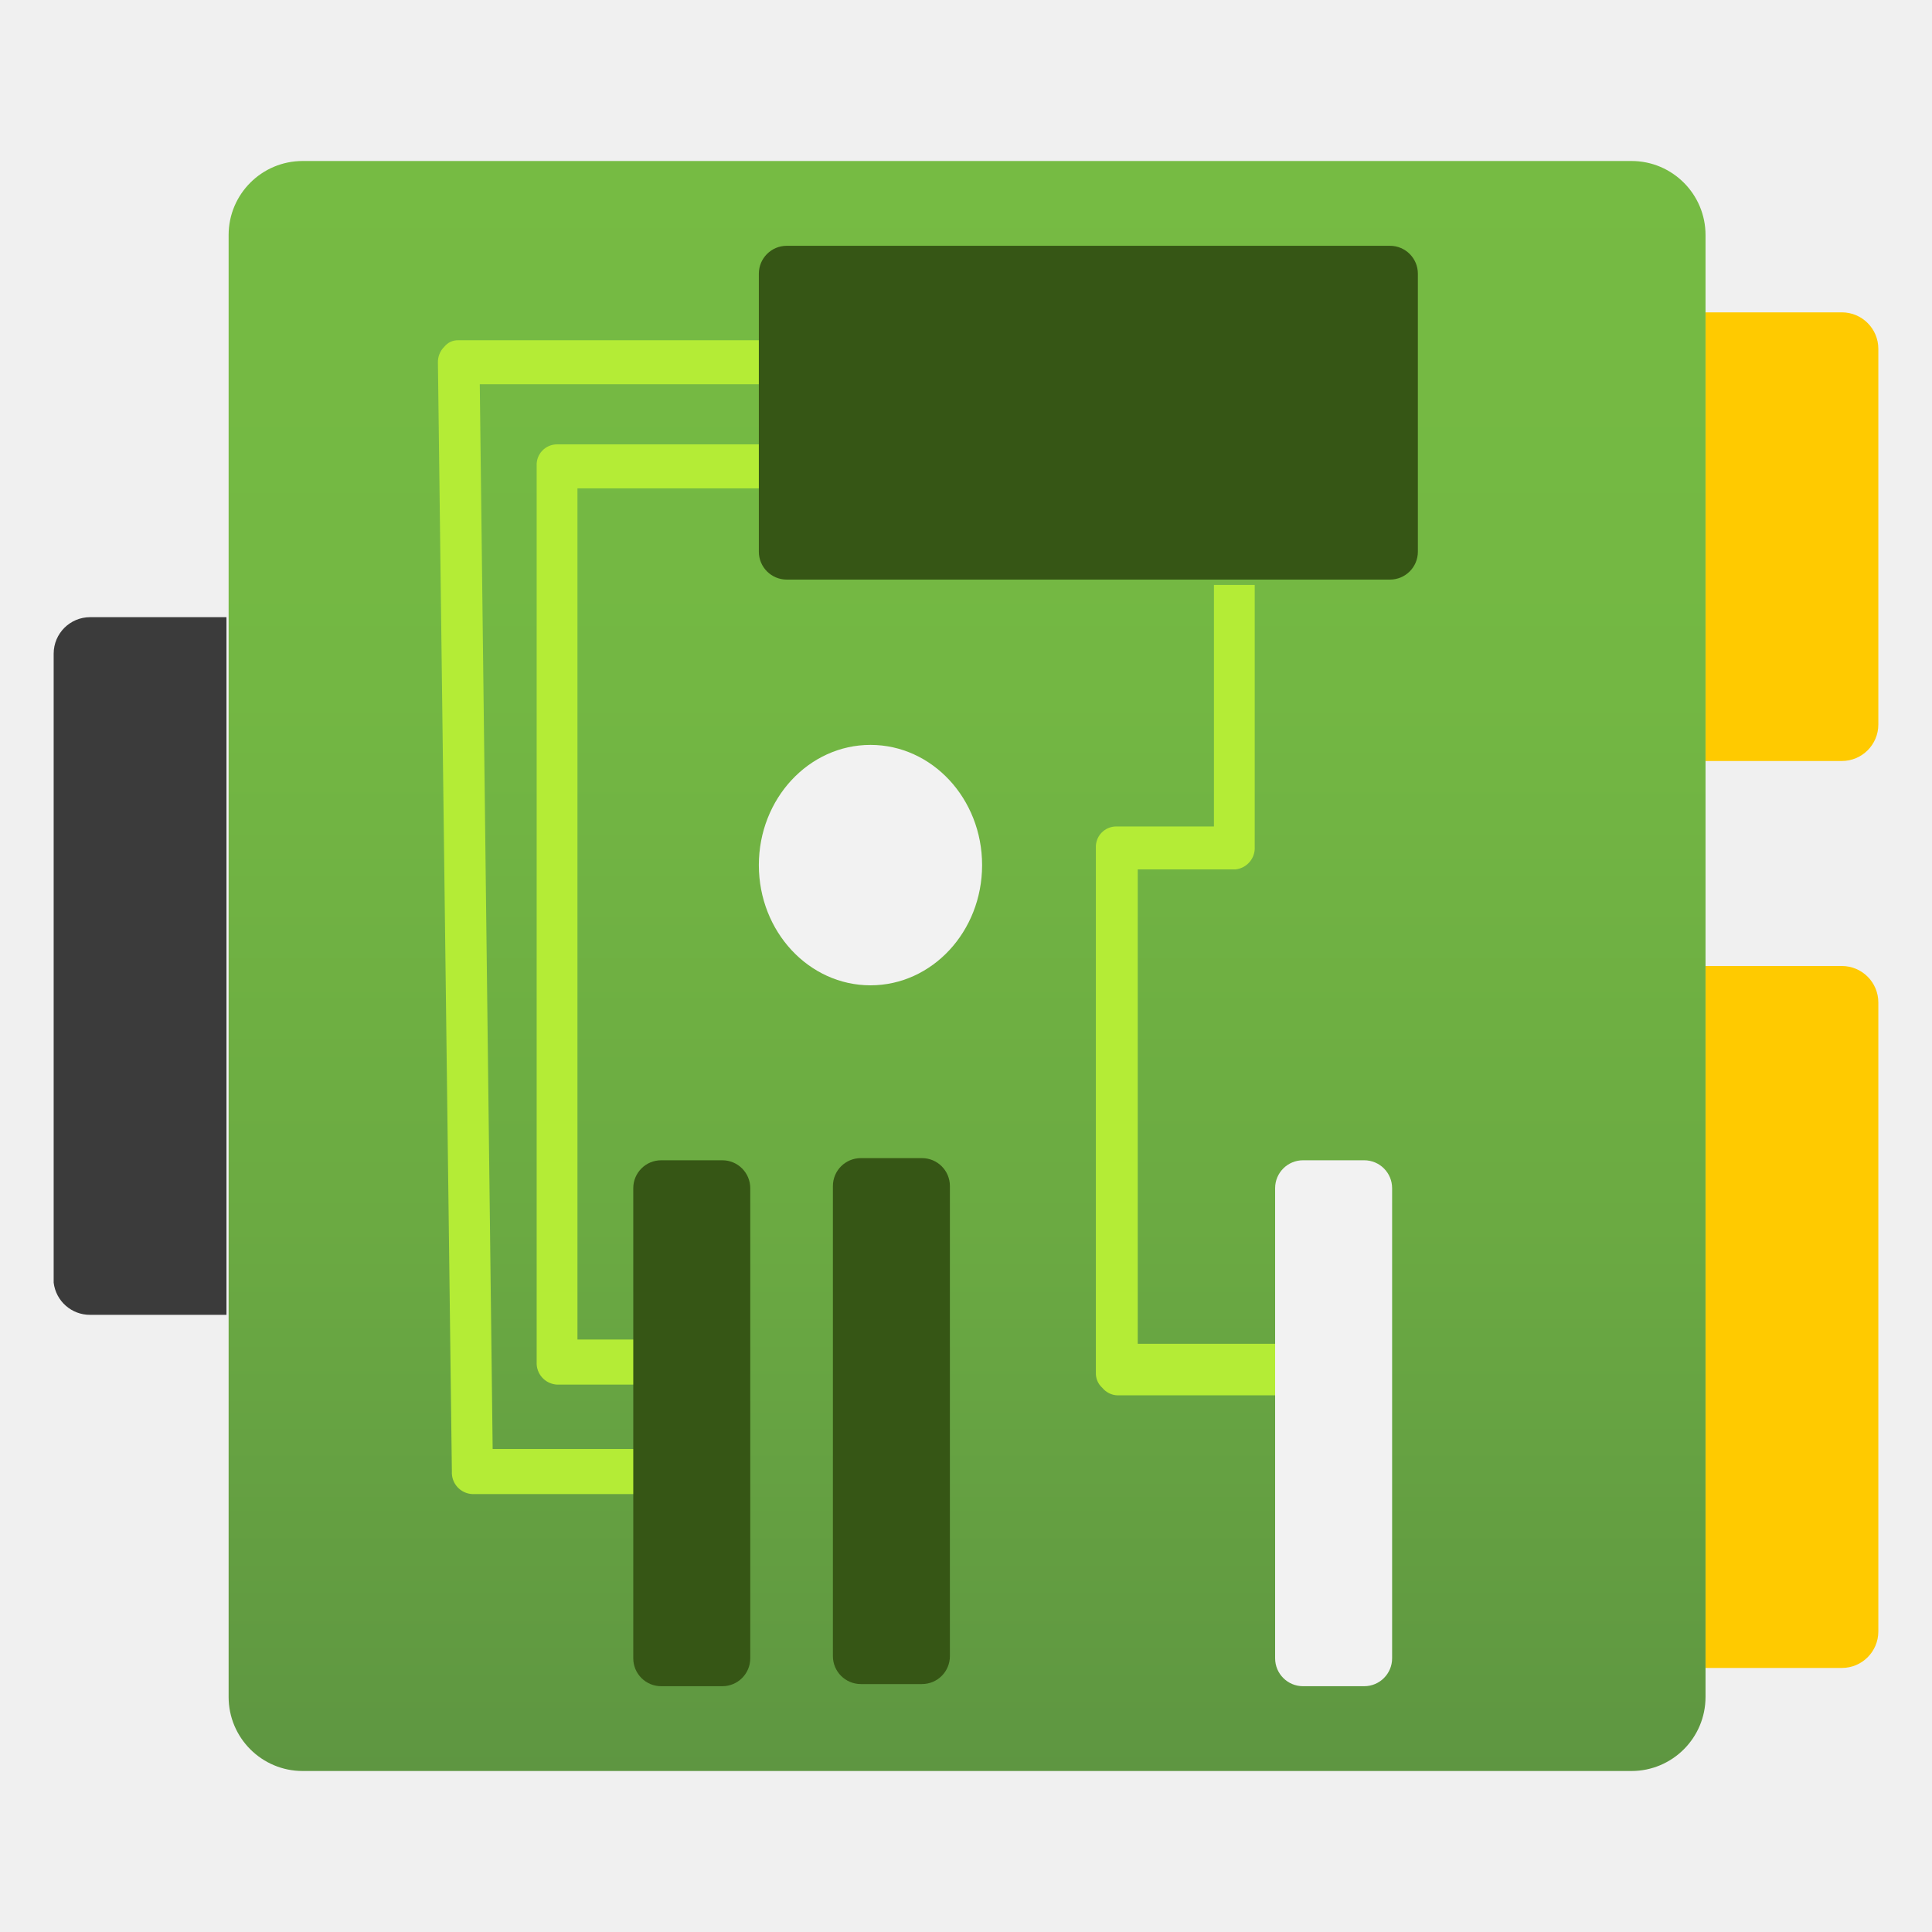
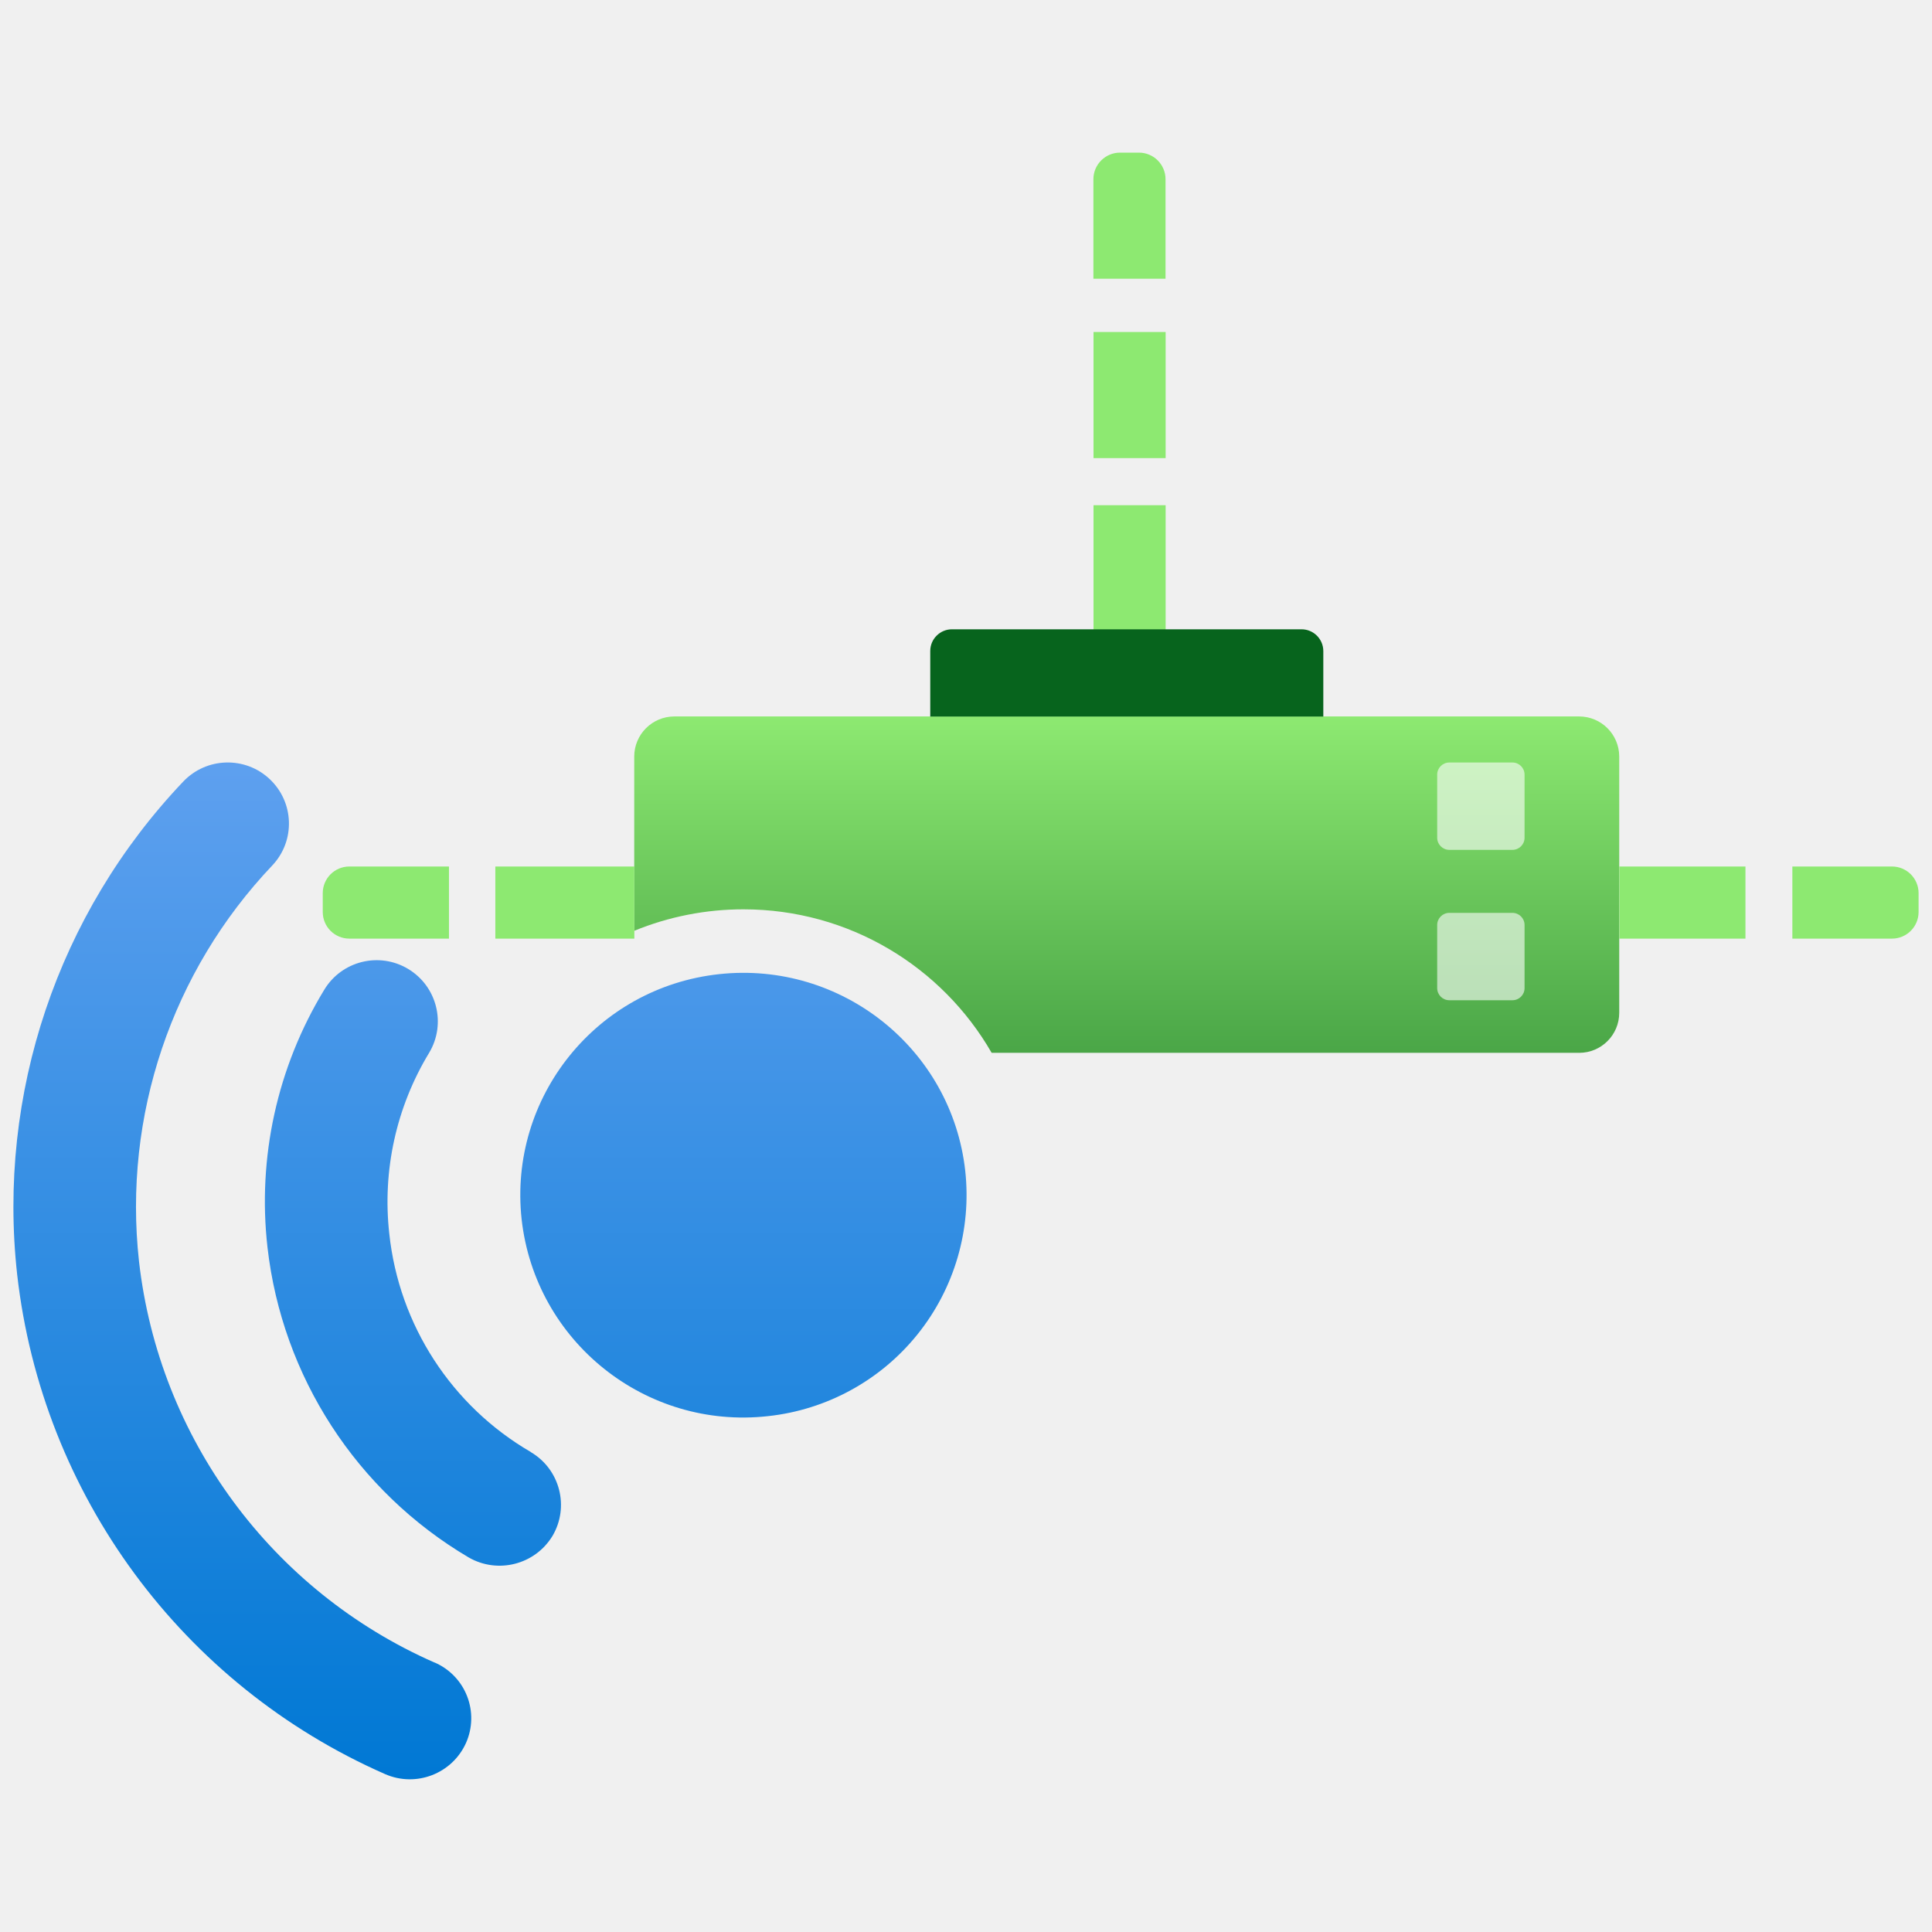
<svg xmlns="http://www.w3.org/2000/svg" viewBox="0 0 18 18" class="msportalfx-svg-placeholder" role="presentation" focusable="false">
  <g>
    <defs>
-       <linearGradient id="866cfa52-7480-4a8a-a637-179771a917c1" x1="9.01" x2="9.01" y1="16.5" y2="1.5" gradientUnits="userSpaceOnUse">
-         <stop offset="0" stop-color="#5e9641" />
-         <stop offset=".34" stop-color="#6baa42" />
-         <stop offset=".67" stop-color="#73b743" />
-         <stop offset="1" stop-color="#76bb43" />
+       <linearGradient id="d9b26e9c-cea8-4443-a8c9-0114b748516d" x1="10.498" y1="6.675" x2="10.498" y2="9.809" gradientUnits="userSpaceOnUse">
+         <stop offset=".002" stop-color="#8de971" />
+         <stop offset="1" stop-color="#4aa647" />
+       </linearGradient>
+       <linearGradient id="8acc8e41-d60f-4196-a223-9e85b5aed0e7" x1="-559.435" y1="850.156" x2="-559.435" y2="859.63" gradientTransform="matrix(1 0 0 -1 564 866.734)" gradientUnits="userSpaceOnUse">
+         <stop offset="0" stop-color="#0078d4" />
+         <stop offset="1" stop-color="#5ea0ef" />
      </linearGradient>
    </defs>
-     <path fill="#ffca00" d="M15.89 2.91h1.27a.34.34 0 0 1 .34.34v3.5a.34.34 0 0 1-.34.34h-1.27V2.91zm0 6.09h1.27a.34.34 0 0 1 .34.34v5.86a.34.34 0 0 1-.34.34h-1.27V9z" />
-     <rect width="13.76" height="15" x="2.13" y="1.5" fill="url(#866cfa52-7480-4a8a-a637-179771a917c1)" rx=".69" />
-     <path fill="#b4ec36" d="M5.9 12.9h-.71a.2.2 0 0 1-.19-.21V4.34a.19.19 0 0 1 .19-.2h1.93a.19.19 0 0 1 .19.2.2.2 0 0 1-.19.21H5.38v7.93h.52a.2.2 0 0 1 .19.21.21.21 0 0 1-.19.21z" />
-     <path fill="#b4ec36" d="M6 13.92H4.4a.2.2 0 0 1-.19-.21L4.08 3.38a.2.2 0 0 1 .06-.15.16.16 0 0 1 .13-.06h2.85v.41H4.47l.12 9.92H6zm6-.92h-1.59a.19.19 0 0 1-.14-.07.18.18 0 0 1-.06-.14V7.9a.19.19 0 0 1 .19-.2h.91V5.45h.38v2.44a.2.2 0 0 1-.18.21h-.91v4.42H12z" />
-     <rect width="6.14" height="3.11" x="7.07" y="2.29" fill="#365615" rx=".26" />
-     <rect width="4.9" height="1.09" x="5.86" y="12.69" fill="#365615" rx=".26" transform="rotate(90 8.305 13.235)" />
-     <rect width="4.9" height="1.09" x="3.99" y="12.71" fill="#365615" rx=".26" transform="rotate(90 6.44 13.26)" />
-     <rect width="4.9" height="1.09" x="9.98" y="12.71" fill="#f2f2f2" rx=".26" transform="rotate(90 12.425 13.255)" />
-     <ellipse cx="8.11" cy="8.06" fill="#f2f2f2" rx="1.04" ry="1.12" />
-     <path fill="#3b3b3b" d="M2.11 12.25H.84a.34.34 0 0 1-.34-.3V6.09a.34.34 0 0 1 .34-.34h1.27v6.5z" />
+     <path d="M14.714 6.675H6.282a.374.374 0 0 0-.373.373v1.624a2.682 2.682 0 0 1 1.017-.2c.984 0 1.85.533 2.313 1.337h5.474a.373.373 0 0 0 .373-.373V7.048a.374.374 0 0 0-.373-.373Z" fill="url(#d9b26e9c-cea8-4443-a8c9-0114b748516d)" />
+     <g opacity=".6" class="msportalfx-svg-c01">
+       <rect x="13.39" y="7.104" width=".814" height=".814" rx=".113" ry=".113" />
+       <rect x="13.39" y="8.505" width=".814" height=".814" rx=".113" ry=".113" />
+     </g>
+     <path d="M10.435 1.422h.176c.137 0 .248.111.248.248v.927h-.672V1.67c0-.137.111-.248.248-.248Zm-.247 1.671h.672v1.175h-.672V3.093Zm0 1.614h.672v1.175h-.672V4.707Z" fill="#8de971" />
+     <path d="M8.872 5.863h3.254c.112 0 .203.091.203.203v.61H8.667v-.611c0-.112.092-.203.204-.202Z" fill="#07641d" />
+     <path d="M17.875 8.321v.176a.248.248 0 0 1-.248.248h-.928v-.672h.928c.137 0 .248.111.248.248Zm-1.613-.248v.672h-1.175v-.672h1.175Zm-10.352 0v.672H4.615v-.672H5.91Zm-1.727 0v.672h-.928a.248.248 0 0 1-.248-.248v-.176c0-.137.111-.248.248-.248h.928Z" fill="#8de971" />
+     <path d="M8.993 10.909C8.867 9.772 7.84 8.952 6.699 9.076s-1.964 1.147-1.839 2.285a2.078 2.078 0 0 0 2.294 1.833 2.072 2.072 0 0 0 1.839-2.285Zm-4.946 4.58a4.657 4.657 0 0 1-2.752-3.738 4.619 4.619 0 0 1 1.242-3.688c.216-.229.205-.588-.024-.804s-.591-.205-.807.024A5.746 5.746 0 0 0 .16 11.875a5.796 5.796 0 0 0 3.428 4.654.574.574 0 0 0 .754-.291.566.566 0 0 0-.293-.749h-.001Zm.9-1.96a2.681 2.681 0 0 1-1.32-2.034 2.676 2.676 0 0 1 .371-1.686.57.57 0 0 0-.978-.586 3.79 3.79 0 0 0-.528 2.397 3.862 3.862 0 0 0 1.874 2.89.577.577 0 0 0 .782-.201.57.57 0 0 0-.201-.779Z" fill="url(#8acc8e41-d60f-4196-a223-9e85b5aed0e7)" />
  </g>
  <style>.msportalfx-svg-c01{fill:#fff}.msportalfx-svg-c02{fill:#e5e5e5}.msportalfx-svg-c03{fill:#a0a1a2}.msportalfx-svg-c04{fill:#7a7a7a}.msportalfx-svg-c05{fill:#3e3e3e}.msportalfx-svg-c06{fill:#1e1e1e}.msportalfx-svg-c07{fill:#0f0f0f}.msportalfx-svg-c08{fill:#ba141a}.msportalfx-svg-c09{fill:#dd5900}.msportalfx-svg-c10{fill:#ff8c00}.msportalfx-svg-c11{fill:#fcd116}.msportalfx-svg-c12{fill:#fee087}.msportalfx-svg-c13{fill:#b8d432}.msportalfx-svg-c14,.msportalfx-svg-c32{fill:#57a300}.msportalfx-svg-c15{fill:#59b4d9}.msportalfx-svg-c16{fill:#3999c6}.msportalfx-svg-c17{fill:#804998}.msportalfx-svg-c18{fill:#ec008c}.msportalfx-svg-c19{fill:#0072c6}.msportalfx-svg-c20{fill:#68217a}.msportalfx-svg-c21{fill:#00188f}.msportalfx-svg-c22{fill:#e81123}.fxs-mode-light .msportalfx-svg-c22{fill:#a4262c}.msportalfx-svg-c23{fill:#cae3f3}.msportalfx-svg-c24{fill:#59aed3}.msportalfx-svg-c25{fill:#4c3b12}.msportalfx-svg-c26{fill:#be9555}.msportalfx-svg-c27{fill:#4f4d52}.msportalfx-svg-c28{fill:#ef6f59}.msportalfx-svg-c29{fill:#f7cb64}.msportalfx-svg-c30{fill:#fdd8db}.msportalfx-svg-c31{fill:#f6ffec}.msportalfx-svg-c33{fill:#8a2da5}.msportalfx-svg-c34{fill:#e00b1c}.msportalfx-svg-c35{fill:#015cda}.msportalfx-svg-c36{fill:#5db300}.msportalfx-svg-c97{fill:#ffb900}.msportalfx-svg-c98{fill:#00a4ef}.msportalfx-svg-c99{fill:#f25022}.msportalfx-inverted-theme .msportalfx-svg-c05,.fxs-theme-dark .msportalfx-svg-c05{fill:#777}.msportalfx-inverted-theme .msportalfx-svg-c07,.fxs-theme-dark .msportalfx-svg-c07{fill:#f2f2f2}.msportalfx-svg-palette-white{fill:#fff}.msportalfx-svg-palette-blue{fill:#015cda}.msportalfx-svg-palette-black{fill:#1e1e1e}.msportalfx-svg-palette-green{fill:#57a300}.msportalfx-svg-palette-gray{fill:#a0a1a2}.msportalfx-svg-palette-inherit{fill:inherit}.msportalfx-svg-badge{position:absolute;left:0;bottom:0;min-height:10px;min-width:10px}.fxc-menu-icon&gt;.msportalfx-svg-badge{left:-2px;bottom:-2px;min-height:8px;min-width:8px}.msportalfx-svg-disabled{filter:grayscale(100%)}.msportalfx-svg-loading-square{animation:ProgressFlagAnimation 1.45s infinite ease-in-out;transform-origin:50%}.msportalfx-svg-loading-square:nth-child(1){animation-delay:0s}.msportalfx-svg-loading-square:nth-child(2){animation-delay:.2s}.msportalfx-svg-loading-square:nth-child(3){animation-delay:.4s}@keyframes ProgressFlagAnimation{0%{transform:scale(1);opacity:.3}36.1%{transform:scale(1.06);opacity:1}50%{transform:scale(1.06);opacity:1}86.1%{transform:scale(1);opacity:.3}}.msportalfx-svg-flip-horizontal&gt;svg,svg.msportalfx-svg-flip-horizontal{transform:scaleX(-1)}.msportalfx-svg-fabric-rotate360{animation:ImageRotation 1.3s cubic-bezier(.53,.21,.29,.67) infinite}@keyframes ImageRotation{0%{transform:rotate(-45deg)}100%{transform:rotate(315deg)}}.fxs-svg-number .msportalfx-font-bold{font-size:10px;fill:#0065ad}.fxs-svg-number .fxs-svg-circle{stroke-width:0%;fill:#0078d4}.fxs-svg-number .fxs-svg-text{fill:#fff;font-size:10px}.fxs-svg-number.msportalfx-svg-disabled{filter:grayscale(0%)}.fxs-svg-number.msportalfx-svg-disabled .fxs-svg-circle{fill:#fff;stroke-width:1px;stroke:#949494}.fxs-svg-number.msportalfx-svg-disabled .fxs-svg-text{fill:#949494}.fxs-theme-dark .fxs-svg-number .fxs-svg-text{fill:#0f0f0f}.fxs-theme-dark .fxs-svg-number .fxs-svg-circle{stroke-width:0%;fill:#0078d4}.fxs-theme-dark .fxs-svg-number.msportalfx-svg-disabled .fxs-svg-circle{fill:#0f0f0f;stroke-width:1px;stroke:#949494}.fxs-theme-dark .fxs-svg-number.msportalfx-svg-disabled .fxs-svg-text{fill:#949494}</style>
</svg>
